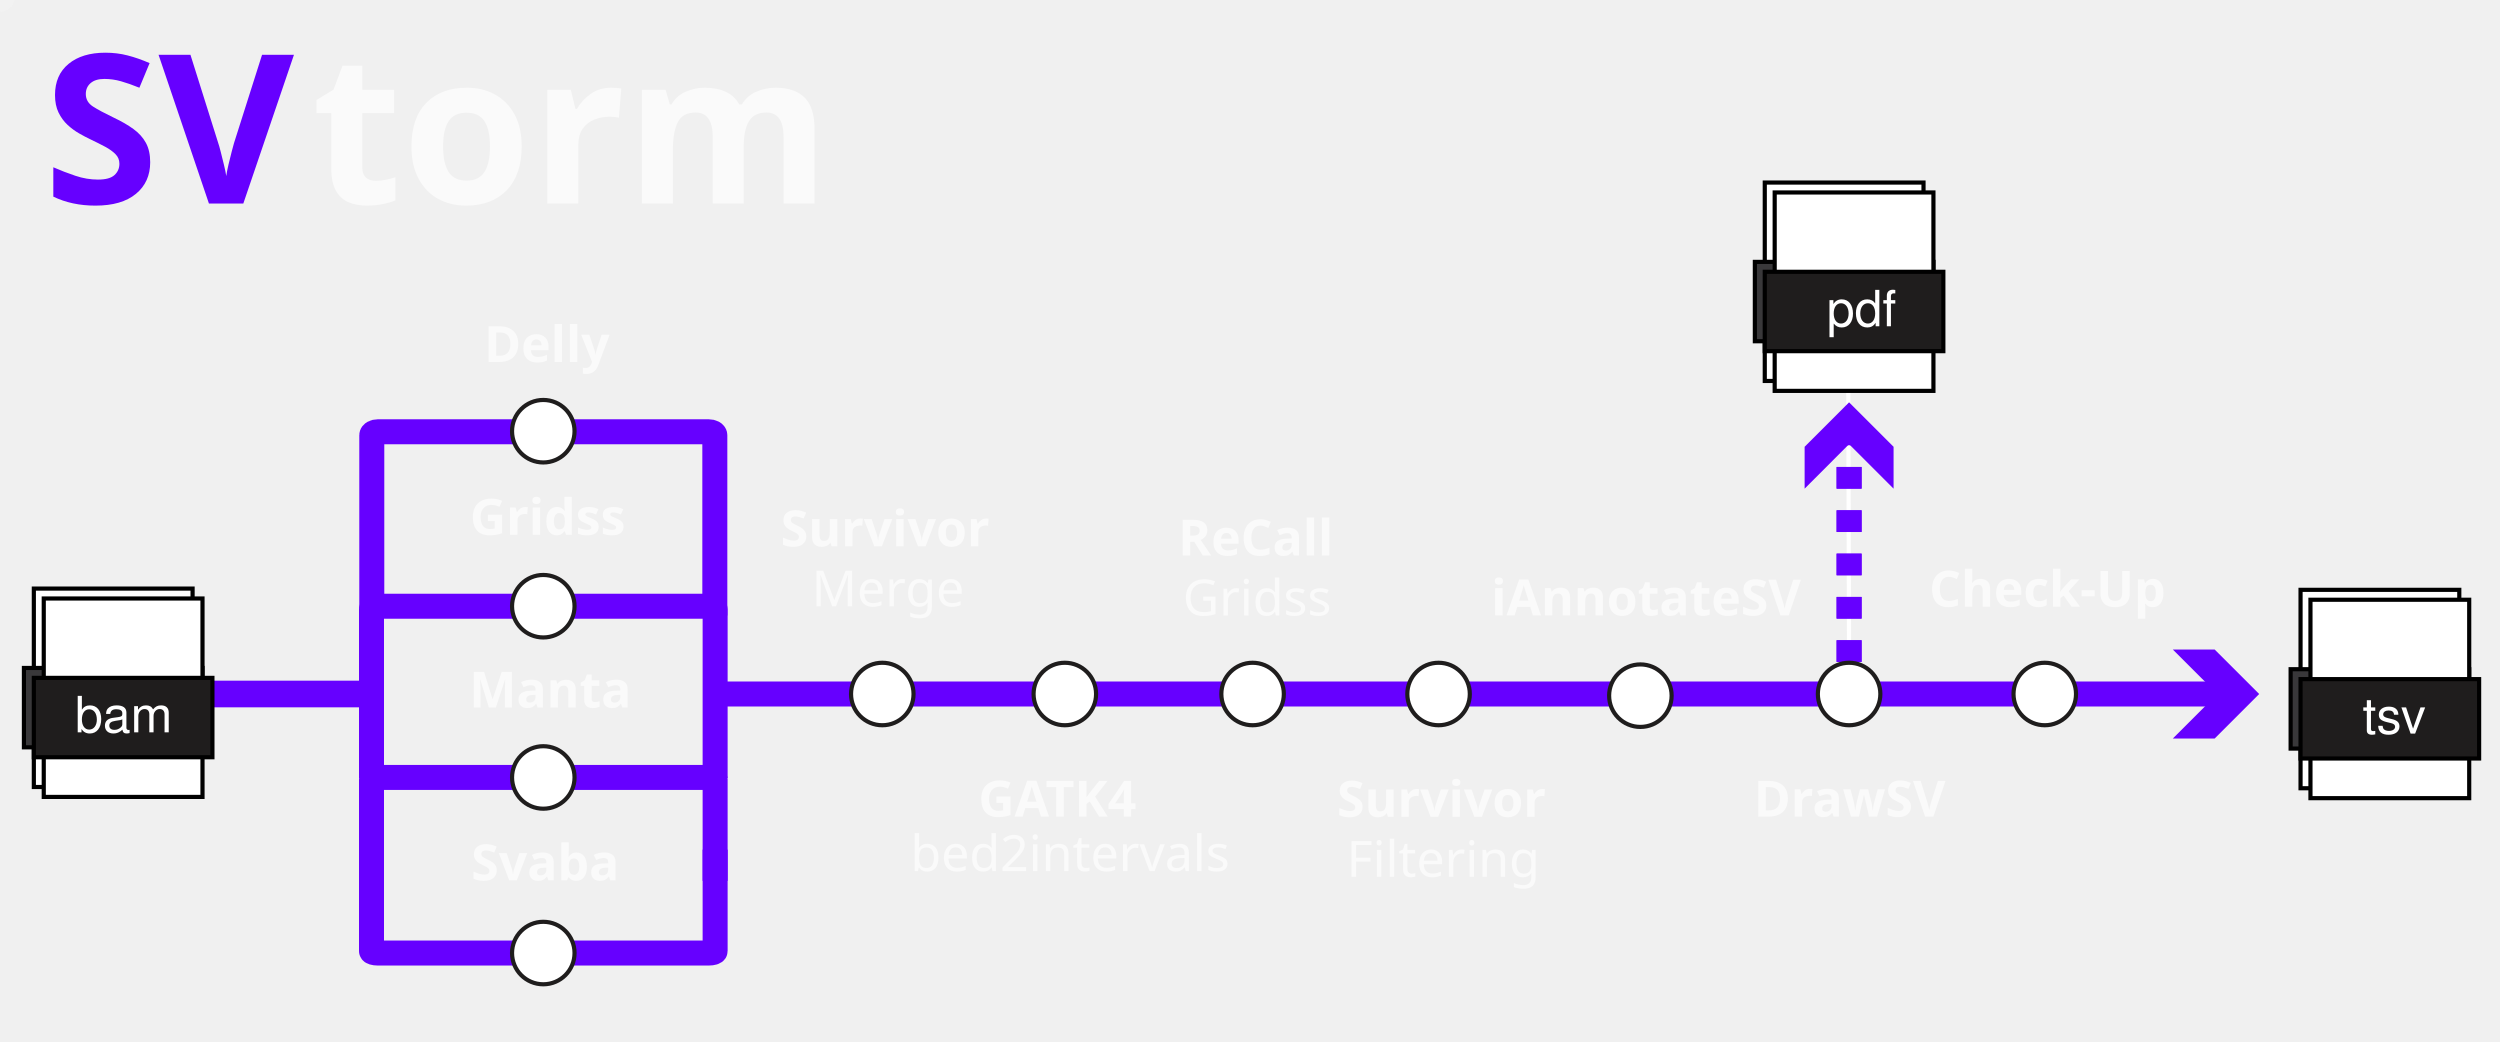
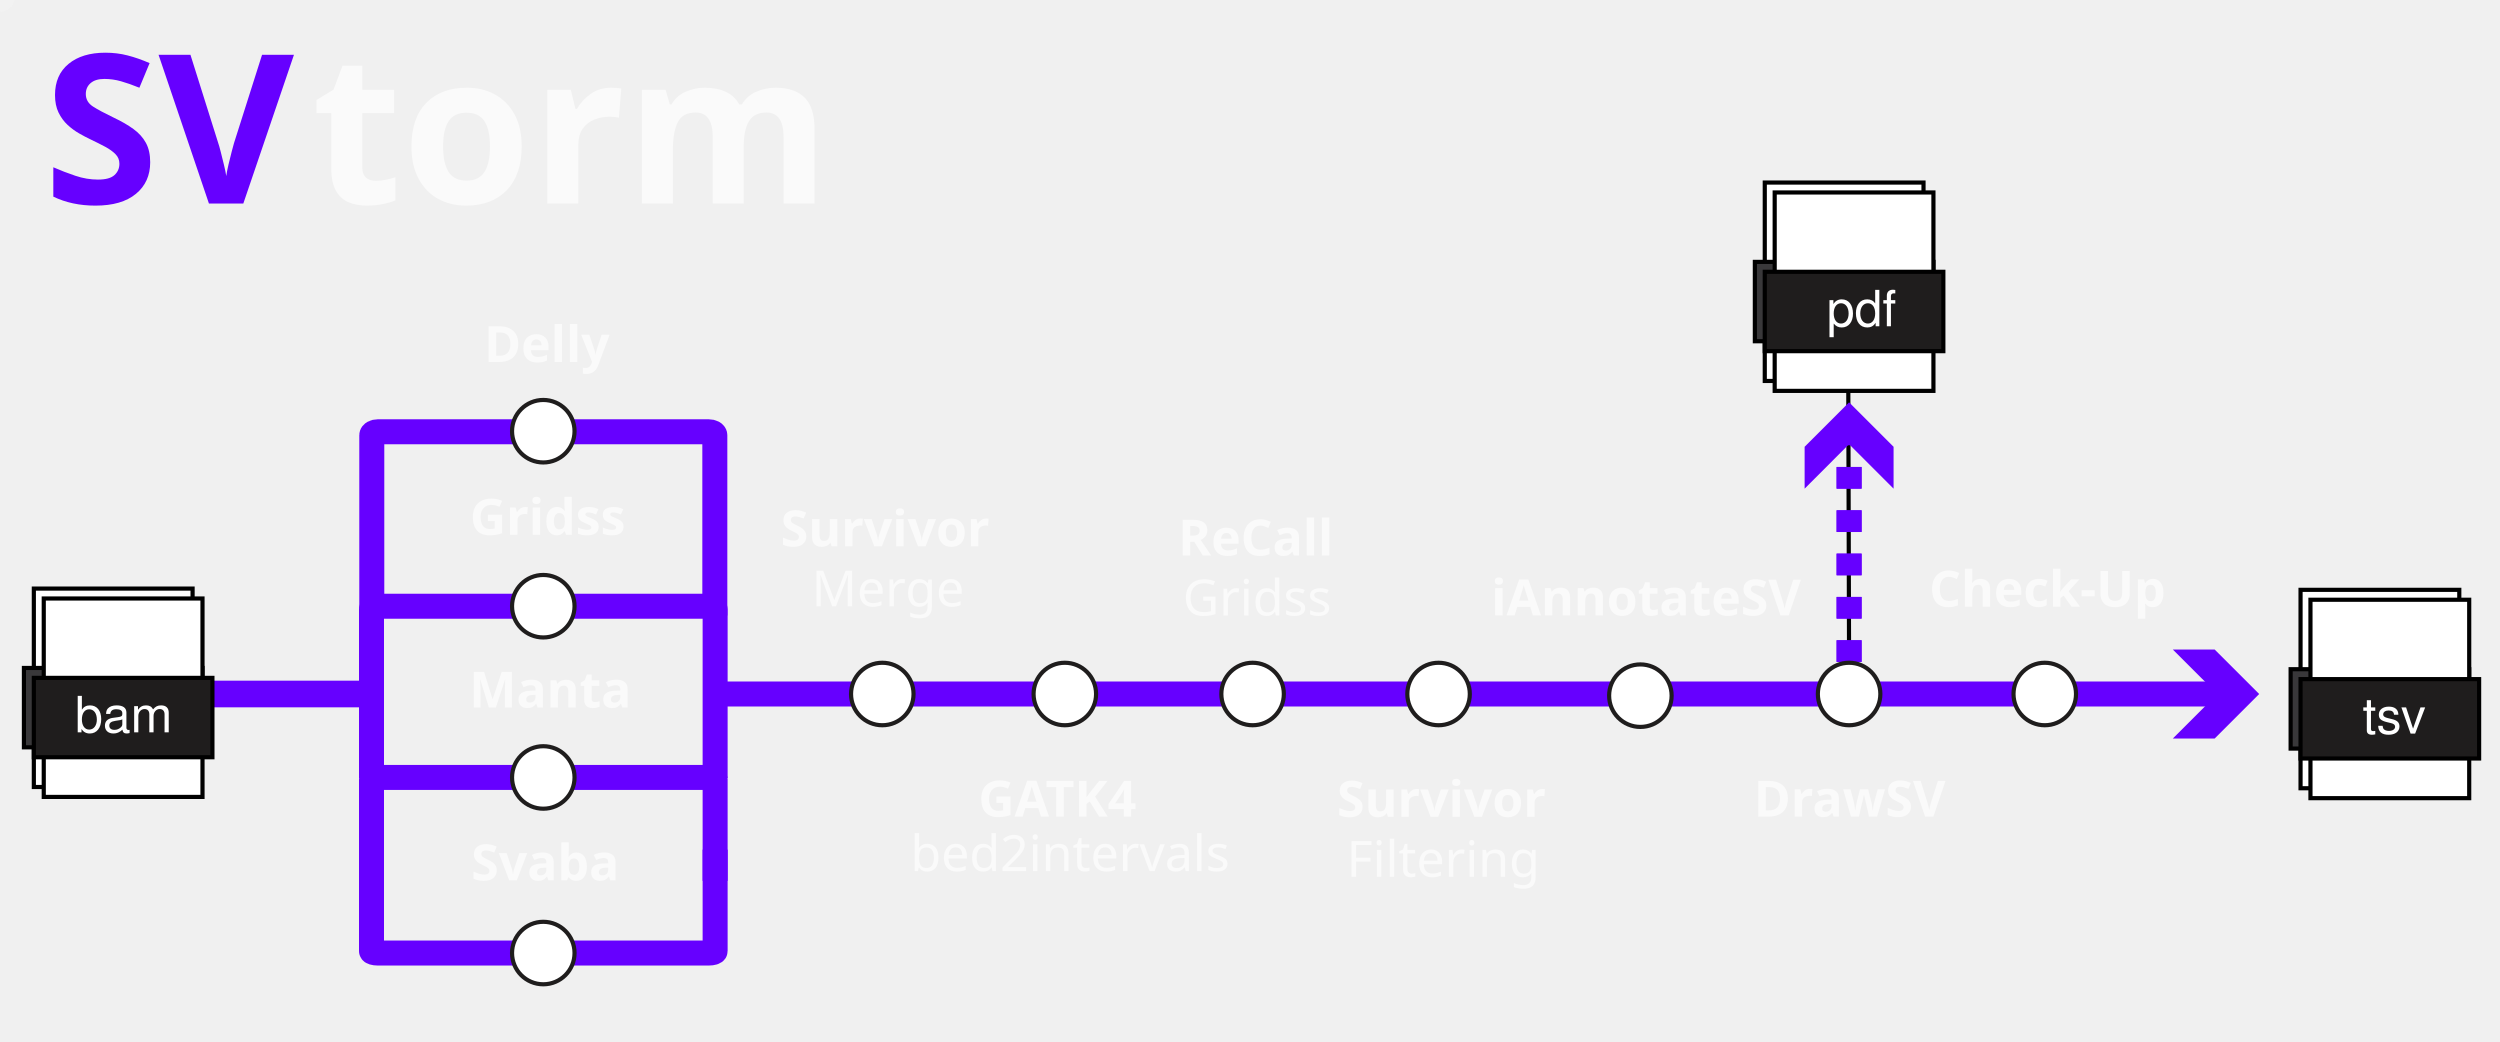
<svg xmlns="http://www.w3.org/2000/svg" id="Layer_1" version="1.1" viewBox="0 0 600 250">
-   <path style="fill:#ffffff;stroke:#ffffff" d="M 443.799,166.755 443.536,73.879" id="path3" />
+   <path style="fill:#000000;stroke:#000000" d="M 443.799,166.755 443.536,73.879" id="path3" />
  <path style="fill:none;stroke:#ffffff;stroke-width:1.204" d="m 171.831,166.312 362.354,-0.006" id="path1" />
  <path style="fill:none;stroke:#ffffff;stroke-opacity:1" d="m 51.606,166.595 37.045,0.214 0.857,-21.413 81.799,0.214 0.642,21.413" id="path56" />
  <path style="fill:none;stroke:#ffffff;stroke-opacity:1" d="m 51.295,167.06 37.687,-0.428 -0.214,20.128 82.441,-0.428 0.428,-19.486" id="path56-9-0-1" />
  <path style="fill:none;stroke:#ffffff;stroke-opacity:1" d="m 171.76,166.608 -0.328,61.729 -82.113,-0.059 -0.314,-61.283 -59.545,0.039" id="path56-9-0" />
  <path style="fill:none;stroke:#ffffff;stroke-opacity:1" d="m 171.679,166.598 -0.428,-62.313 -82.013,-0.214 -0.1,63.315 -59.901,-0.463" id="path56-9" />
  <defs id="defs1">
    <style id="style1">
      .st0 {
        font-family: MavenPro-Regular, 'Maven Pro';
      }

      .st0, .st1, .st2, .st3, .st4, .st5 {
        isolation: isolate;
      }

      .st0, .st4, .st5 {
        font-size: 12px;
      }

      .st6 {
        fill: #1f1d1d;
      }

      .st6, .st7, .st8 {
        stroke: #000;
      }

      .st9, .st3 {
        fill: #24b064;
      }

      .st1, .st3 {
        font-family: MavenPro-Bold, 'Maven Pro';
        font-size: 50px;
        font-weight: 700;
      }

      .st10, .st11, .st12, .st13, .st14 {
        stroke-miterlimit: 10;
      }

      .st10, .st12, .st13, .st14 {
        fill: none;
        stroke: #24b064;
        stroke-width: 6px;
      }

      .st11 {
        stroke: #1f1d1d;
      }

      .st11, .st7, .st4 {
        fill: #fff;
      }

      .st12 {
        stroke-dasharray: 5.16 5.16;
      }

      .st8 {
        fill: #39383a;
      }

      .st4 {
        font-family: Helvetica, Helvetica;
      }

      .st5 {
        font-family: MavenPro-SemiBold, 'Maven Pro';
        font-weight: 600;
      }

      .st13 {
        stroke-dasharray: 5.22 5.22;
      }

      .st14 {
        stroke-dasharray: 5.01 5.01;
      }
    </style>
  </defs>
  <g class="st2" id="g2">
    <text class="st3" transform="translate(10.5 48.85)" id="text1" style="fill:#6600ff">
      <tspan x="0" y="0" id="tspan1" style="fill:#6600ff">SV</tspan>
    </text>
    <text class="st1" transform="translate(74.8,48.85)" id="text2">
      <tspan x="0" y="0" id="tspan2" style="fill:#fafafa;fill-opacity:1">torm</tspan>
    </text>
  </g>
  <g id="g3" style="fill:none;stroke:#6600ff" transform="matrix(1,0,0,0.995775,-6.045958,0.7037187)">
    <polyline class="st10" points="449.83 164.06 449.83 166.56 449.83 164.06" id="polyline2" style="fill:none;stroke:#6600ff" />
    <line class="st13" x1="449.83" y1="158.84" x2="449.83" y2="109.22" id="line2" style="fill:none;stroke:#6600ff" />
    <polyline class="st10" points="449.83 106.61 449.83 104.11 449.83 106.61" id="polyline3" style="fill:none;stroke:#6600ff" />
    <line class="st13" x1="449.83" y1="111.83" x2="449.83" y2="161.45" id="line3" style="fill:none;stroke:#6600ff" />
  </g>
  <path class="st10" d="M497.44,166.56H171.63h325.81Z" id="path8" style="fill:none;stroke:#6600ff" />
  <g class="st2" id="g11">
    <text class="st5" transform="translate(187.38,131.12)" id="text10">
      <tspan x="0" y="0" id="tspan10" style="fill:#fafafa;fill-opacity:1">Survivor</tspan>
    </text>
    <text class="st0" transform="translate(194.8,145.52)" id="text11">
      <tspan x="0" y="0" id="tspan11" style="fill:#fafafa;fill-opacity:1">Merge</tspan>
    </text>
  </g>
  <g class="st2" id="g13" transform="translate(41.22955,-63.424)">
    <text class="st5" transform="translate(241.53,196.74)" id="text12">
      <tspan x="0" y="0" id="tspan12" style="fill:#fafafa;fill-opacity:1">ReCall</tspan>
    </text>
    <text class="st0" transform="translate(242.65,211.14)" id="text13">
      <tspan x="0" y="0" id="tspan13" style="fill:#fafafa;fill-opacity:1">Gridss</tspan>
    </text>
  </g>
  <g class="st2" id="g13-7" transform="translate(-6.728148,-0.760348)" style="isolation:isolate">
    <text class="st5" transform="translate(241.53,196.74)" id="text12-1" style="font-weight:600;font-size:12px;font-family:MavenPro-SemiBold, 'Maven Pro';isolation:isolate">
      <tspan x="0" y="0" id="tspan12-3" style="fill:#fafafa;fill-opacity:1">GATK4</tspan>
    </text>
    <text class="st0" id="text13-8" style="font-size:12px;font-family:MavenPro-Regular, 'Maven Pro';isolation:isolate" x="225.236" y="209.821">
      <tspan x="225.236" y="209.821" id="tspan13-4" style="fill:#fafafa;fill-opacity:1">bed2intervals</tspan>
    </text>
  </g>
  <g class="st2" id="g15" transform="translate(38.28496,64.90765)">
    <text class="st5" transform="translate(282.61,131.12)" id="text14">
      <tspan x="0" y="0" id="tspan14" style="fill:#fafafa;fill-opacity:1">Survivor</tspan>
    </text>
    <text class="st0" transform="translate(284.92,145.52)" id="text15">
      <tspan x="0" y="0" id="tspan15" style="fill:#fafafa;fill-opacity:1">Filtering</tspan>
    </text>
  </g>
  <g class="st2" id="g16">
    <text class="st5" transform="translate(116.19,86.88)" id="text16">
      <tspan x="0" y="0" id="tspan16" style="fill:#fafafa;fill-opacity:1">Delly</tspan>
    </text>
  </g>
  <g class="st2" id="g17">
    <text class="st5" transform="translate(112.78,128.35)" id="text17">
      <tspan x="0" y="0" id="tspan17" style="fill:#fafafa;fill-opacity:1">Gridss</tspan>
    </text>
  </g>
  <g class="st2" id="g18">
    <text class="st5" transform="translate(113.1,211.28)" id="text18">
      <tspan x="0" y="0" id="tspan18" style="fill:#fafafa;fill-opacity:1">Svaba</tspan>
    </text>
  </g>
  <g class="st2" id="g19">
    <text class="st5" transform="translate(112.63,169.81)" id="text19">
      <tspan x="0" y="0" id="tspan19" style="fill:#fafafa;fill-opacity:1">Manta</tspan>
    </text>
  </g>
  <path class="st10" d="m 89.16,203.91 v 24.36 c 0,0.25 0.67,0.46 1.49,0.46 h 79.48 c 0.83,0 1.5,-0.21 1.5,-0.46 v -24.36" id="path19" style="stroke:#6600ff" />
  <path class="st10" d="m 89.229,147.734 v -43.299 c 0,-0.449 0.669,-0.813 1.487,-0.813 h 79.346 c 0.829,0 1.497,0.364 1.497,0.813 v 43.288" id="path21" style="stroke:#6600ff" />
  <path class="st10" d="m 89.16,186.73 v -40.48 c 0,-0.42 0.67,-0.76 1.49,-0.76 h 79.48 c 0.83,0 1.5,0.34 1.5,0.76 v 40.47" id="path23" style="stroke:#6600ff" />
  <path class="st10" d="m 89.16,211.41 v -24.36 c 0,-0.25 0.67,-0.46 1.49,-0.46 h 79.48 c 0.83,0 1.5,0.21 1.5,0.46 v 24.36" id="path25" style="stroke:#6600ff" />
  <g id="g28" style="stroke:#6600ff;fill:#6600ff">
    <path class="st10" d="M534.28,166.56h-36.83,36.83Z" id="path27" style="stroke:#6600ff;fill:#6600ff" />
    <polygon class="st9" points="522.69 156.39 532.87 166.56 522.69 176.74 531.32 176.74 541.5 166.56 531.32 156.39 522.69 156.39" id="polygon27" style="stroke:#6600ff;fill:#6600ff" />
  </g>
  <g class="st2" id="g34" transform="translate(39.22955,-49.03601)">
    <text class="st5" id="text34" x="318.67" y="196.74">
      <tspan x="318.67" y="196.74" id="tspan34" style="fill:#fafafa;fill-opacity:1">iAnnotateSV</tspan>
    </text>
  </g>
  <g id="g49">
    <g id="g47">
      <rect class="st7" x="552.13" y="141.56" width="38.1" height="47.62" id="rect44" />
      <rect class="st8" x="549.75" y="160.61" width="42.86" height="19.05" id="rect45" />
      <rect class="st7" x="554.51" y="143.94" width="38.1" height="47.62" id="rect46" />
      <rect class="st6" x="552.13" y="162.99" width="42.86" height="19.05" id="rect47" />
    </g>
    <g class="st2" id="g48">
      <text class="st4" transform="translate(567.02 176.06)" id="text47">
        <tspan x="0" y="0" id="tspan47">tsv</tspan>
      </text>
    </g>
  </g>
  <g class="st2" id="g50" transform="translate(40.28005,50.45165)">
    <text class="st5" transform="translate(380.62,145.54)" id="text49">
      <tspan x="0" y="0" id="tspan49" style="fill:#fafafa;fill-opacity:1">DrawSV</tspan>
    </text>
  </g>
  <g class="st2" id="g52" transform="translate(-6,0.064)">
    <g id="g9" transform="translate(0.7915567,3.514503)">
      <text class="st5" id="text51" x="468.208" y="142.025">
        <tspan x="468.208" y="142.025" id="tspan51" style="fill:#fafafa;fill-opacity:1">Check-Up</tspan>
      </text>
    </g>
  </g>
  <polygon class="st9" points="439.66,80.47 449.83,70.29 460.01,80.47 460.01,71.83 449.83,61.66 439.66,71.83 " id="polygon53" style="fill:#6600ff;stroke:#6600ff" transform="translate(-6.050965,35.60422)" />
  <circle id="circle57" cx="0.01" cy="-0.63" r="3.1" style="fill:#f2f2f2">
    <animateMotion accumulate="none" additive="replace" begin="0s" calcMode="paced" dur="3s" fill="remove" keyPoints="1;0" keyTimes="0;1" repeatCount="indefinite" restart="always">
      <mpath href="#path56-9" />
    </animateMotion>
  </circle>
  <circle id="circle58" cx="0.01" cy="-0.63" r="3.1" style="fill:#f2f2f2">
    <animateMotion accumulate="none" additive="replace" begin="0s" calcMode="paced" dur="3s" fill="remove" keyPoints="1;0" keyTimes="0;1" repeatCount="indefinite" restart="always">
      <mpath href="#path56-9-0" />
    </animateMotion>
  </circle>
  <path class="st10" d="m 89.16,166.56 h -45.8 45.8" id="path2" style="stroke-width:6.4;stroke-dasharray:none;fill:none;stroke:#6600ff" />
  <g id="g39">
    <g id="g37">
      <rect class="st7" x="8.12" y="141.26" width="38.1" height="47.62" id="rect34" />
      <rect class="st8" x="5.74" y="160.31" width="42.86" height="19.05" id="rect35" />
      <rect class="st7" x="10.5" y="143.64" width="38.1" height="47.62" id="rect36" />
      <rect class="st6" x="8.12" y="162.69" width="42.86" height="19.05" id="rect37" />
    </g>
    <g class="st2" id="g38">
      <text class="st4" transform="translate(18.01,175.76)" id="text37">
        <tspan x="0" y="0" id="tspan37">bam</tspan>
      </text>
    </g>
  </g>
  <circle id="circle56" cx=".01" cy="-.63" r="3.44" style="fill:#f2f2f2">
    <animateMotion accumulate="none" additive="replace" begin="0s" calcMode="paced" dur="3s" fill="remove" keyPoints="0;1" keyTimes="0;1" repeatCount="indefinite" restart="always">
      <mpath href="#path56" />
    </animateMotion>
  </circle>
  <circle id="circle59" cx=".01" cy="-.63" r="3.44" style="fill:#f2f2f2">
    <animateMotion accumulate="none" additive="replace" begin="0s" calcMode="paced" dur="3s" fill="remove" keyPoints="0;1" keyTimes="0;1" repeatCount="indefinite" restart="always">
      <mpath href="#path56-9-0-1" />
    </animateMotion>
  </circle>
  <circle id="circle55" cx=".01" cy="-.63" r="3.44" style="fill:#f2f2f2">
    <animateMotion accumulate="none" additive="replace" begin="3s" calcMode="paced" dur="3s" fill="remove" keyPoints="0;1" keyTimes="0;1" repeatCount="indefinite" restart="always">
      <mpath href="#path1" />
    </animateMotion>
  </circle>
  <circle id="circle3" cx=".01" cy="-.63" r="3.44" style="fill:#f2f2f2">
    <animateMotion accumulate="none" additive="replace" begin="5.2s" calcMode="paced" dur="3s" fill="remove" keyPoints="0;1;1;1" keyTimes="0;0.3;0.5;1" repeatCount="indefinite" restart="always">
      <mpath href="#path3" />
    </animateMotion>
  </circle>
  <path class="st11" d="m 130.39,95.99 v 0 c 4.14,0 7.5,3.36 7.5,7.5 v 0 c 0,4.14 -3.36,7.5 -7.5,7.5 v 0 c -4.14,0 -7.5,-3.36 -7.5,-7.5 v 0 c 0,-4.14 3.36,-7.5 7.5,-7.5 z" id="path22" />
  <path class="st11" d="m 130.39,137.99 v 0 c 4.14,0 7.5,3.36 7.5,7.5 v 0 c 0,4.14 -3.36,7.5 -7.5,7.5 v 0 c -4.14,0 -7.5,-3.36 -7.5,-7.5 v 0 c 0,-4.14 3.36,-7.5 7.5,-7.5 z" id="path24" />
  <path class="st11" d="m 130.39,179.09 v 0 c 4.14,0 7.5,3.36 7.5,7.5 v 0 c 0,4.14 -3.36,7.5 -7.5,7.5 v 0 c -4.14,0 -7.5,-3.36 -7.5,-7.5 v 0 c 0,-4.14 3.36,-7.5 7.5,-7.5 z" id="path26" />
  <path class="st11" d="m 130.39,221.23 v 0 c 4.14,0 7.5,3.36 7.5,7.5 v 0 c 0,4.14 -3.36,7.5 -7.5,7.5 v 0 c -4.14,0 -7.5,-3.36 -7.5,-7.5 v 0 c 0,-4.14 3.36,-7.5 7.5,-7.5 z" id="path20" />
  <path class="st11" d="M211.75,159.06h0c4.14,0,7.5,3.36,7.5,7.5h0c0,4.14-3.36,7.5-7.5,7.5h0c-4.14,0-7.5-3.36-7.5-7.5h0c0-4.14,3.36-7.5,7.5-7.5Z" id="path33" />
  <path class="st11" d="m 255.558,159.06 v 0 c 4.14,0 7.5,3.36 7.5,7.5 v 0 c 0,4.14 -3.36,7.5 -7.5,7.5 v 0 c -4.14,0 -7.5,-3.36 -7.5,-7.5 v 0 c 0,-4.14 3.36,-7.5 7.5,-7.5 z" id="path11" />
  <path class="st11" d="m 300.622,159.06 v 0 c 4.14,0 7.5,3.36 7.5,7.5 v 0 c 0,4.14 -3.36,7.5 -7.5,7.5 v 0 c -4.14,0 -7.5,-3.36 -7.5,-7.5 v 0 c 0,-4.14 3.36,-7.5 7.5,-7.5 z" id="path9" />
  <path class="st11" d="m 345.255,159.06 v 0 c 4.14,0 7.5,3.36 7.5,7.5 v 0 c 0,4.14 -3.36,7.5 -7.5,7.5 v 0 c -4.14,0 -7.5,-3.36 -7.5,-7.5 v 0 c 0,-4.14 3.36,-7.5 7.5,-7.5 z" id="path10" />
  <path class="st11" d="m 393.69,159.46 v 0 c 4.14,0 7.5,3.36 7.5,7.5 v 0 c 0,4.14 -3.36,7.5 -7.5,7.5 v 0 c -4.14,0 -7.5,-3.36 -7.5,-7.5 v 0 c 0,-4.14 3.36,-7.5 7.5,-7.5 z" id="path34" />
  <path class="st11" d="m 443.784,159.06 v 0 c 4.14,0 7.5,3.36 7.5,7.5 v 0 c 0,4.14 -3.36,7.5 -7.5,7.5 v 0 c -4.14,0 -7.5,-3.36 -7.5,-7.5 v 0 c 0,-4.14 3.36,-7.5 7.5,-7.5 z" id="path49" />
  <path class="st11" d="m 490.743,159.06 v 0 c 4.14,0 7.5,3.36 7.5,7.5 v 0 c 0,4.14 -3.36,7.5 -7.5,7.5 v 0 c -4.14,0 -7.5,-3.36 -7.5,-7.5 v 0 c 0,-4.14 3.36,-7.5 7.5,-7.5 z" id="path28" />
  <g id="g33" transform="translate(68.93404,39.45119)">
    <g id="g31">
      <rect class="st7" x="354.61" y="4.36" width="38.1" height="47.62" id="rect28" />
      <rect class="st8" x="352.23" y="23.4" width="42.86" height="19.05" id="rect29" />
      <rect class="st7" x="356.99" y="6.74" width="38.1" height="47.62" id="rect30" />
      <rect class="st6" x="354.61" y="25.78" width="42.86" height="19.05" id="rect31" />
    </g>
    <g class="st2" id="g32">
      <text class="st4" transform="translate(369.5,38.86)" id="text31">
        <tspan x="0" y="0" id="tspan31">pdf</tspan>
      </text>
    </g>
  </g>
</svg>
